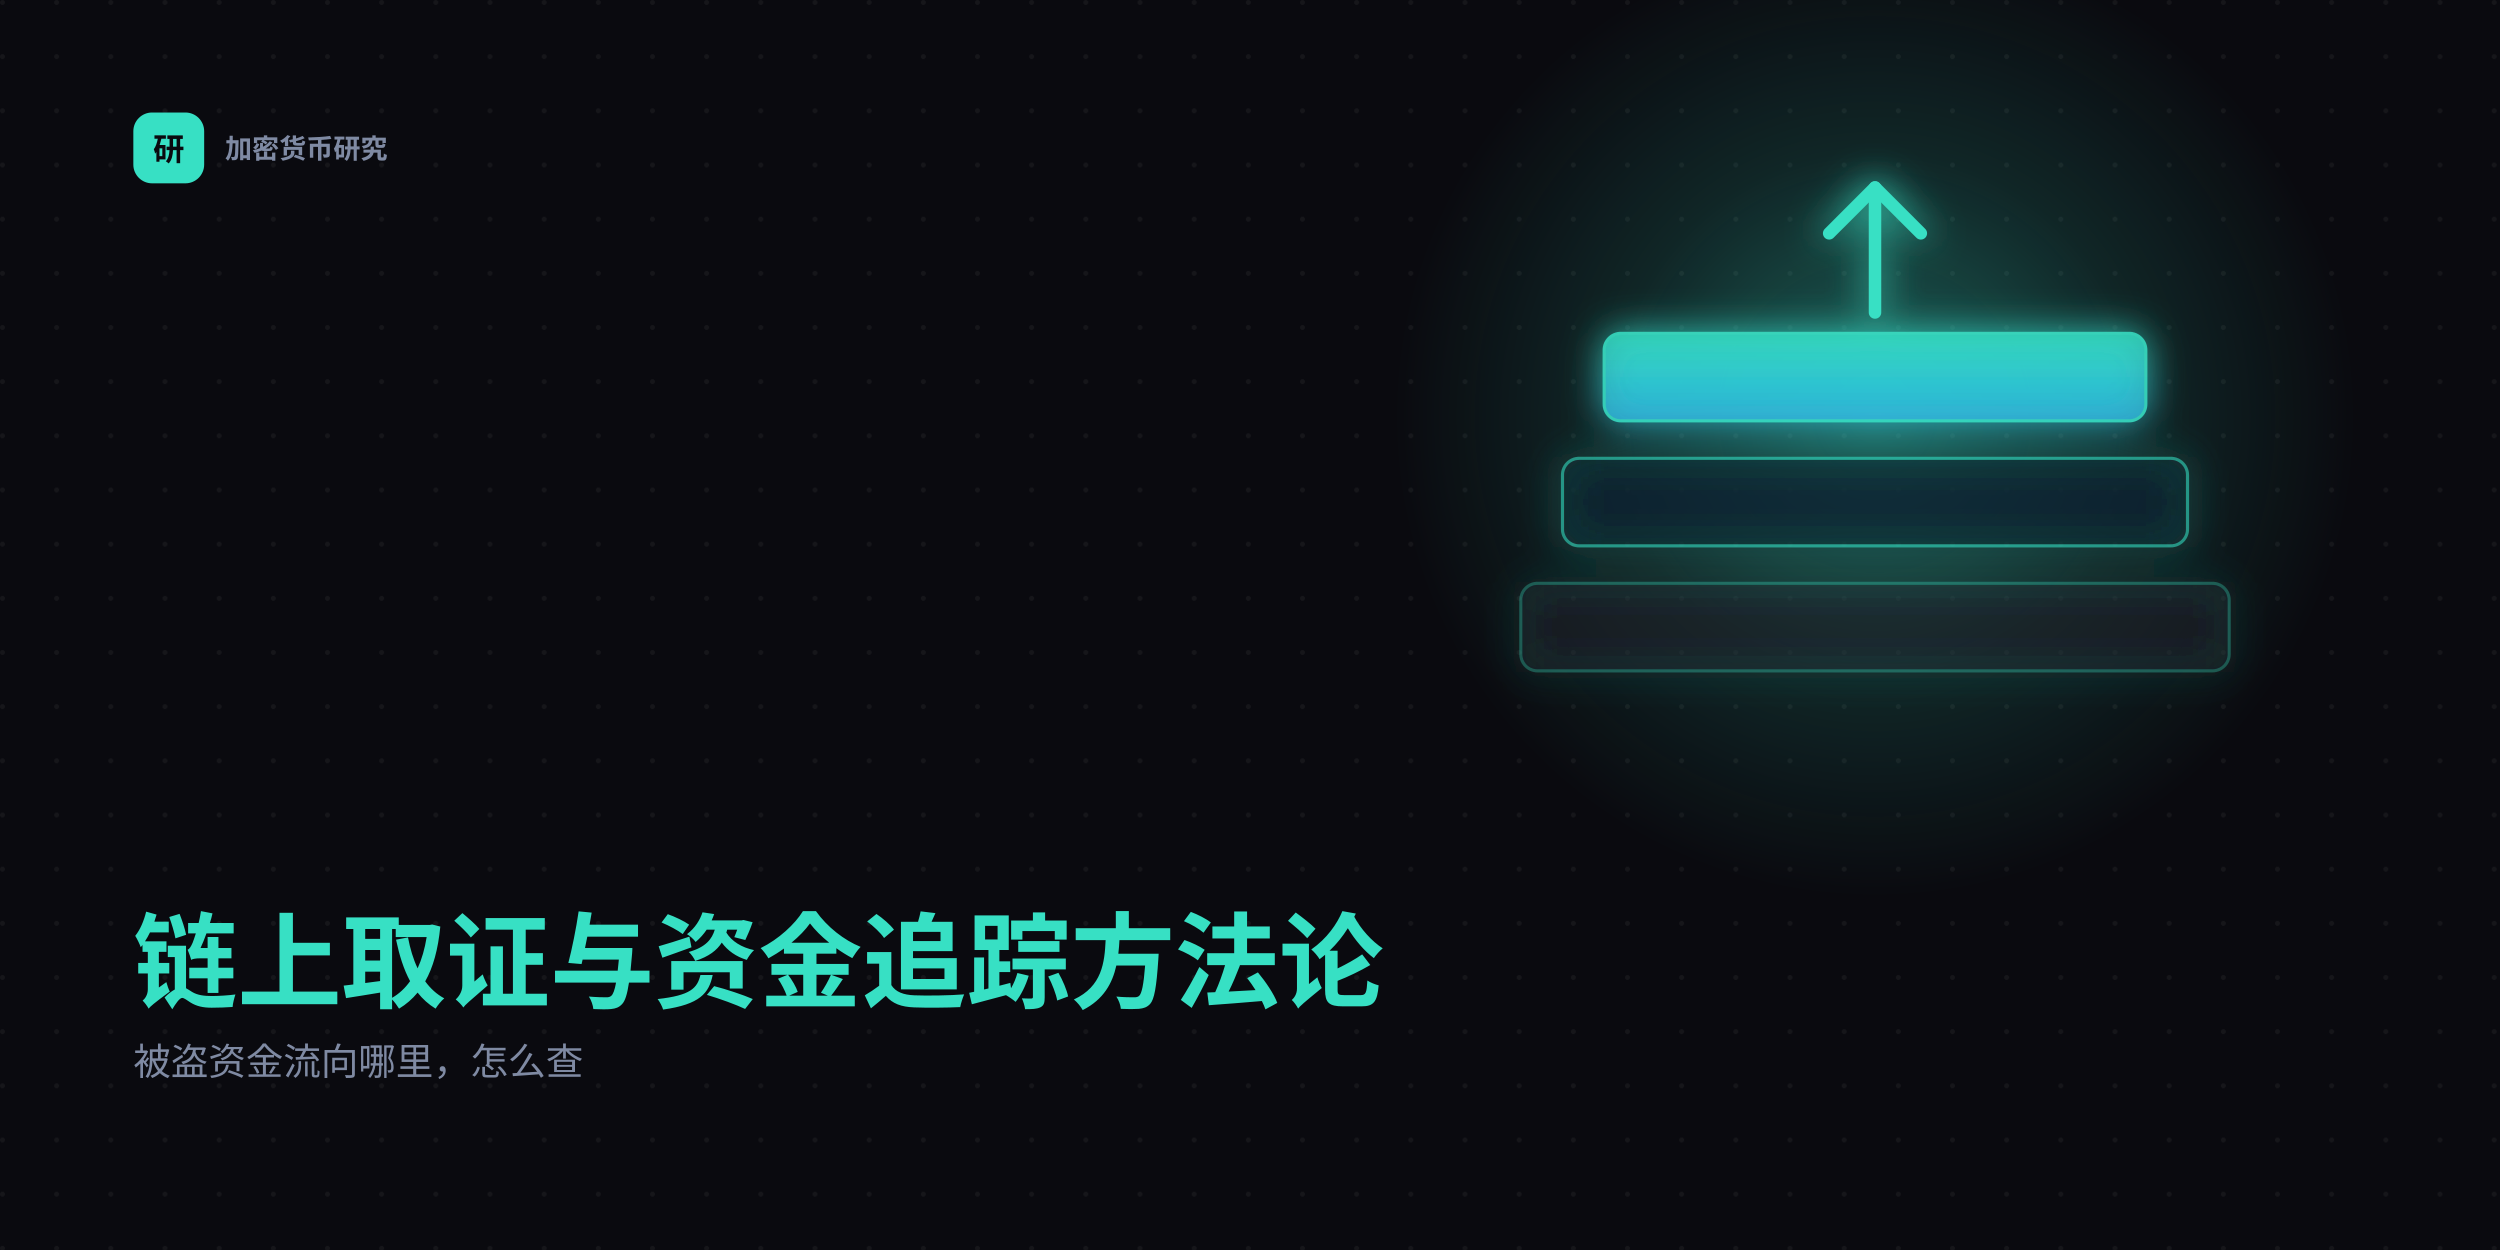
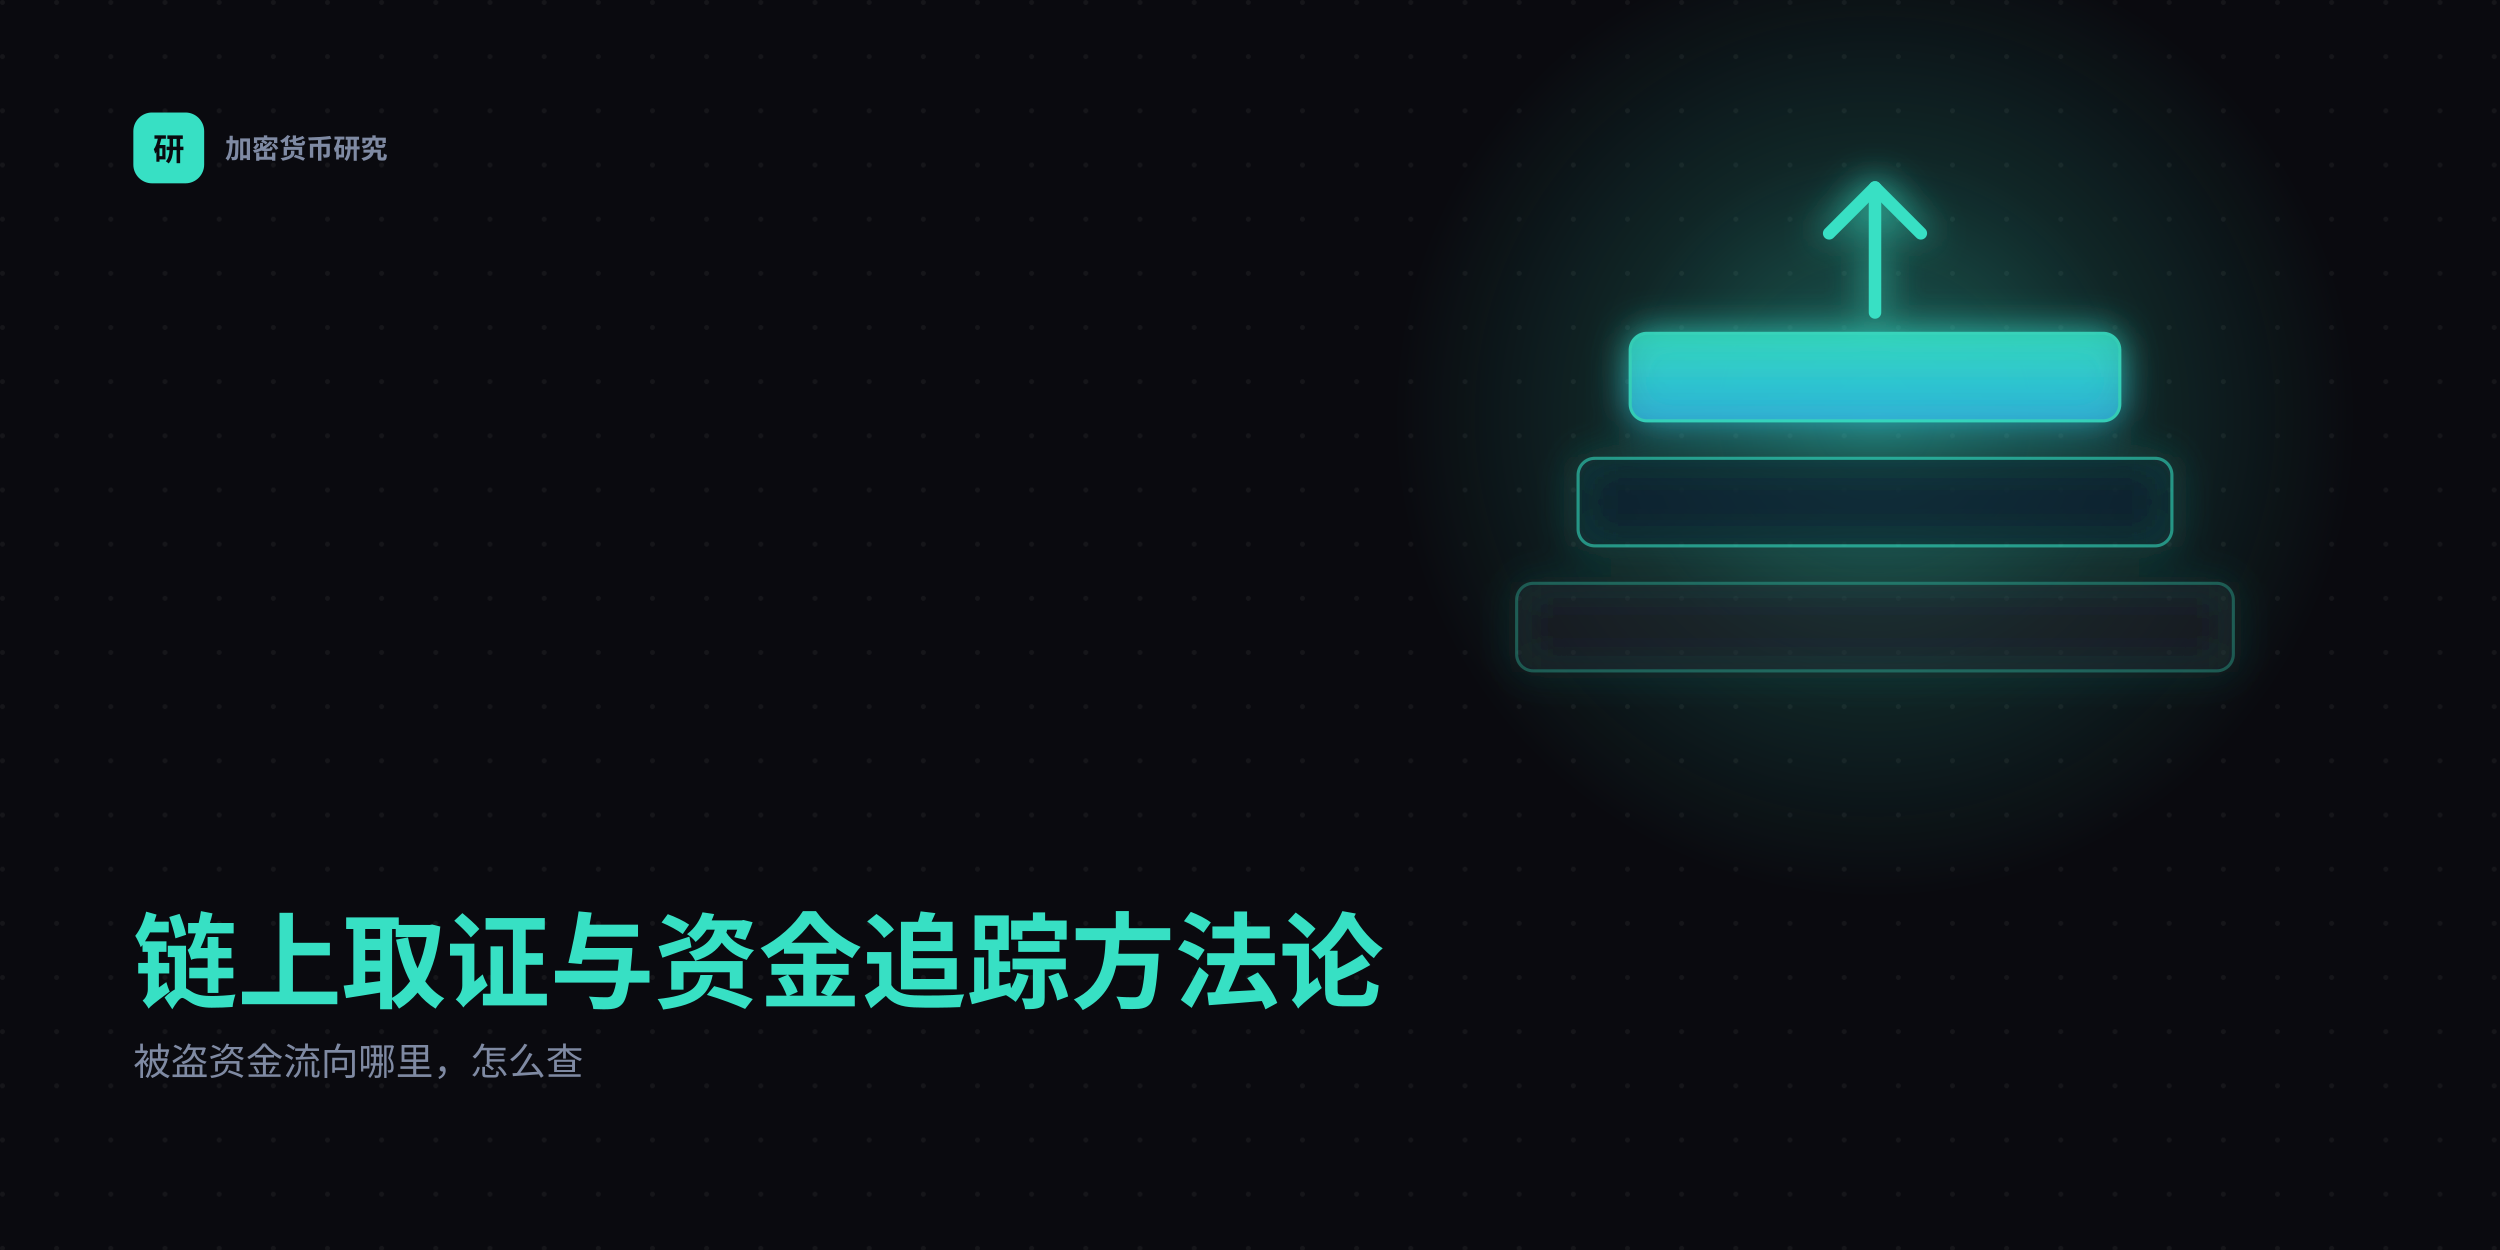
<svg xmlns="http://www.w3.org/2000/svg" viewBox="0 0 1200 600" role="img" aria-label="链上取证与资金追踪方法论：被盗资金流向哪里，怎么查 主题配图">
  <defs>
    <radialGradient id="glowonchainforzh" cx="50%" cy="50%" r="50%">
      <stop offset="0%" stop-color="#37e0c4" stop-opacity="0.42" />
      <stop offset="55%" stop-color="#37e0c4" stop-opacity="0.13" />
      <stop offset="100%" stop-color="#37e0c4" stop-opacity="0" />
    </radialGradient>
    <linearGradient id="baronchainforzh" x1="0" y1="1" x2="0" y2="0">
      <stop offset="0%" stop-color="#2fb6e0" stop-opacity="0.95" />
      <stop offset="100%" stop-color="#37e0c4" stop-opacity="0.95" />
    </linearGradient>
    <filter id="softonchainforzh" x="-80%" y="-80%" width="260%" height="260%">
      <feGaussianBlur stdDeviation="9" result="b" />
      <feMerge>
        <feMergeNode in="b" />
        <feMergeNode in="SourceGraphic" />
      </feMerge>
    </filter>
    <pattern id="dotsonchainforzh" width="26" height="26" patternUnits="userSpaceOnUse">
      <circle cx="1.2" cy="1.2" r="1.2" fill="#ffffff" fill-opacity="0.05" />
    </pattern>
  </defs>
  <rect width="1200" height="600" fill="#0a0a0f" />
  <rect width="1200" height="600" fill="url(#dotsonchainforzh)" />
  <g transform="translate(64,54)">
    <rect x="0" y="0" width="34" height="34" rx="9" fill="#37e0c4" />
    <text x="17" y="23" font-family="'Segoe UI',Arial,sans-serif" font-size="15" font-weight="700" fill="#0a0a0f" text-anchor="middle">研</text>
    <text x="44" y="22" font-family="'Segoe UI',Arial,sans-serif" font-size="13" font-weight="600" fill="#7f8aa3">加密货币研究</text>
  </g>
  <circle cx="900" cy="200" r="230" fill="url(#glowonchainforzh)" />
  <g filter="url(#softonchainforzh)">
-     <rect x="730" y="280" width="340" height="42" rx="8" fill="#1a2230" opacity="0.3" stroke="#37e0c4" stroke-width="1.5" />
-     <rect x="750" y="220" width="300" height="42" rx="8" fill="#1a2230" opacity="0.55" stroke="#37e0c4" stroke-width="1.5" />
-     <rect x="770" y="160" width="260" height="42" rx="8" fill="url(#baronchainforzh)" opacity="0.85" stroke="#37e0c4" stroke-width="1.5" />
+     <rect x="728" y="280" width="344" height="42" rx="8" fill="#1a2230" opacity="0.3" stroke="#37e0c4" stroke-width="1.5" />
+     <rect x="757.5" y="220" width="285" height="42" rx="8" fill="#1a2230" opacity="0.55" stroke="#37e0c4" stroke-width="1.5" />
+     <rect x="782.5" y="160" width="235" height="42" rx="8" fill="url(#baronchainforzh)" opacity="0.85" stroke="#37e0c4" stroke-width="1.5" />
    <path d="M900 150 L900 90" stroke="#37e0c4" stroke-width="6" stroke-linecap="round" />
    <path d="M878 112 l22 -22 l22 22" stroke="#37e0c4" stroke-width="6" fill="none" stroke-linecap="round" stroke-linejoin="round" />
  </g>
  <g font-family="'Segoe UI',Arial,sans-serif" font-weight="800">
    <text font-size="50" fill="#37e0c4">
      <tspan x="64" y="480">链上取证与资金追踪方法论</tspan>
    </text>
  </g>
  <text x="64" y="516" font-family="'Segoe UI',Arial,sans-serif" font-size="18" fill="#7f8aa3">被盗资金流向哪里，怎么查</text>
</svg>
